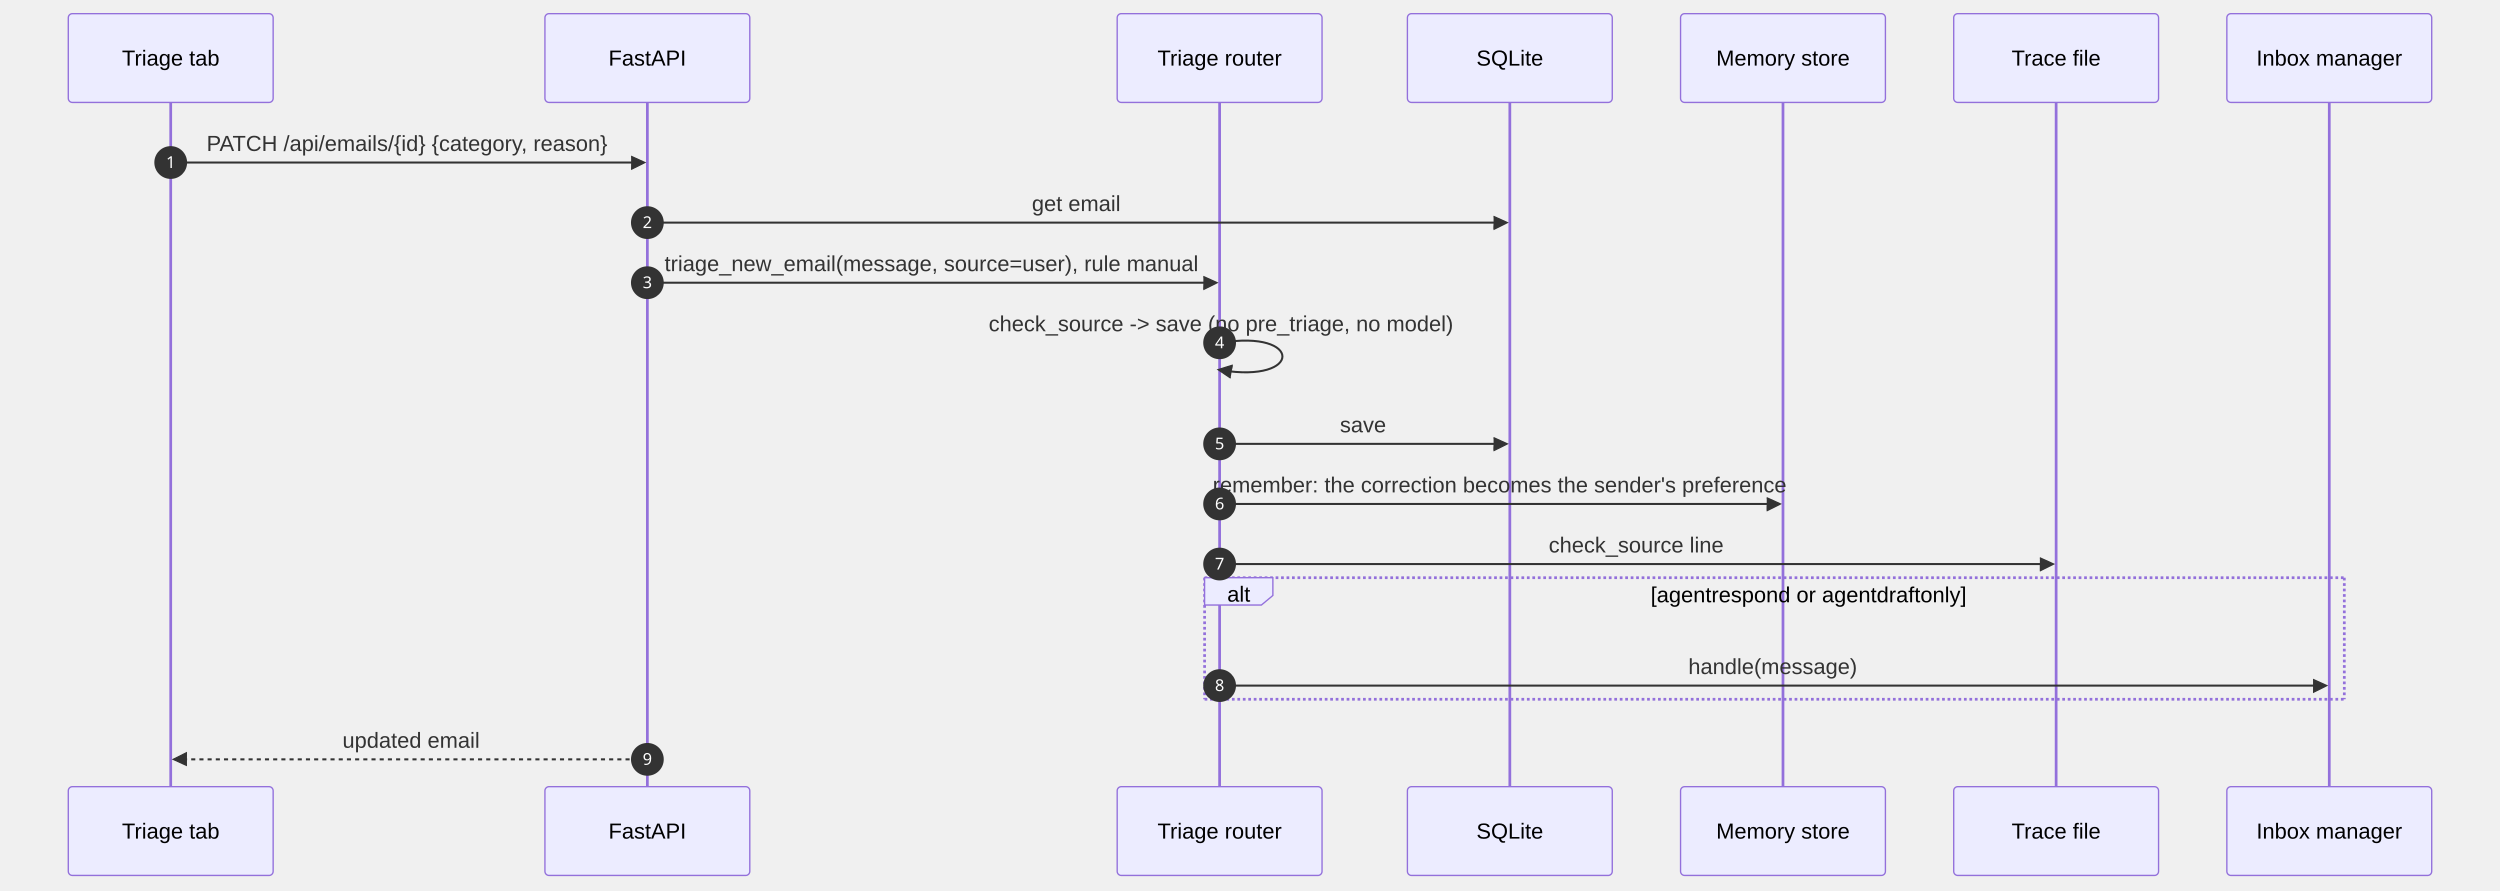
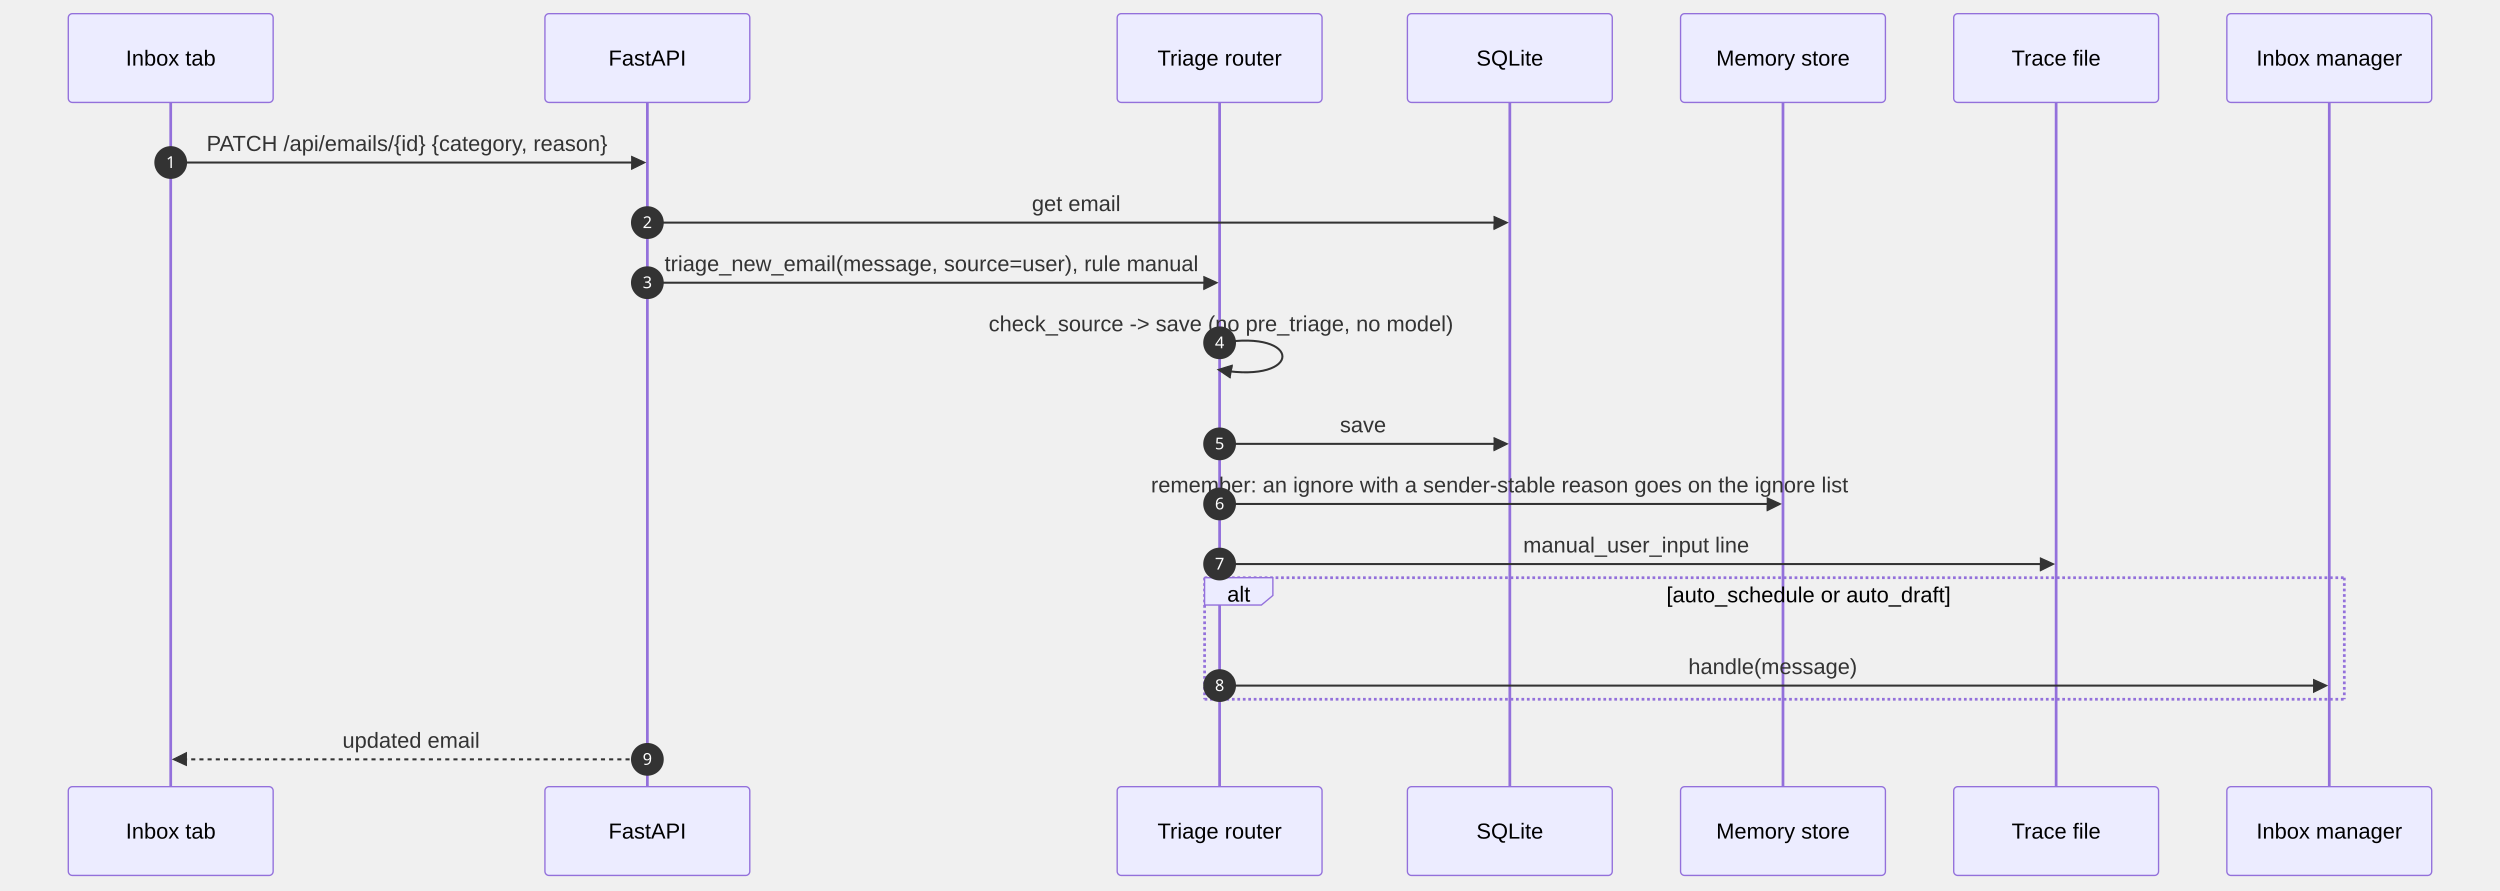
<svg xmlns="http://www.w3.org/2000/svg" id="my-svg" width="100%" style="max-width: 1830.5px; background-color: transparent;" viewBox="-50 -10 1830.5 652" role="graphics-document document" aria-roledescription="sequence">
  <g>
    <rect x="1580.5" y="566" fill="#eaeaea" stroke="#666" width="150" height="65" name="M" rx="3" ry="3" class="actor actor-bottom" />
    <text x="1655.5" y="598.5" dominant-baseline="central" alignment-baseline="central" class="actor actor-box" style="text-anchor: middle; font-size: 16px; font-weight: 400;">
      <tspan x="1655.5" dy="0">Inbox manager</tspan>
    </text>
  </g>
  <g>
    <rect x="1380.5" y="566" fill="#eaeaea" stroke="#666" width="150" height="65" name="T" rx="3" ry="3" class="actor actor-bottom" />
    <text x="1455.5" y="598.5" dominant-baseline="central" alignment-baseline="central" class="actor actor-box" style="text-anchor: middle; font-size: 16px; font-weight: 400;">
      <tspan x="1455.5" dy="0">Trace file</tspan>
    </text>
  </g>
  <g>
    <rect x="1180.5" y="566" fill="#eaeaea" stroke="#666" width="150" height="65" name="Mem" rx="3" ry="3" class="actor actor-bottom" />
    <text x="1255.5" y="598.5" dominant-baseline="central" alignment-baseline="central" class="actor actor-box" style="text-anchor: middle; font-size: 16px; font-weight: 400;">
      <tspan x="1255.5" dy="0">Memory store</tspan>
    </text>
  </g>
  <g>
    <rect x="980.5" y="566" fill="#eaeaea" stroke="#666" width="150" height="65" name="DB" rx="3" ry="3" class="actor actor-bottom" />
    <text x="1055.5" y="598.5" dominant-baseline="central" alignment-baseline="central" class="actor actor-box" style="text-anchor: middle; font-size: 16px; font-weight: 400;">
      <tspan x="1055.5" dy="0">SQLite</tspan>
    </text>
  </g>
  <g>
    <rect x="768" y="566" fill="#eaeaea" stroke="#666" width="150" height="65" name="R" rx="3" ry="3" class="actor actor-bottom" />
    <text x="843" y="598.5" dominant-baseline="central" alignment-baseline="central" class="actor actor-box" style="text-anchor: middle; font-size: 16px; font-weight: 400;">
      <tspan x="843" dy="0">Triage router</tspan>
    </text>
  </g>
  <g>
    <rect x="349" y="566" fill="#eaeaea" stroke="#666" width="150" height="65" name="API" rx="3" ry="3" class="actor actor-bottom" />
    <text x="424" y="598.5" dominant-baseline="central" alignment-baseline="central" class="actor actor-box" style="text-anchor: middle; font-size: 16px; font-weight: 400;">
      <tspan x="424" dy="0">FastAPI</tspan>
    </text>
  </g>
  <g>
    <rect x="0" y="566" fill="#eaeaea" stroke="#666" width="150" height="65" name="UI" rx="3" ry="3" class="actor actor-bottom" />
    <text x="75" y="598.5" dominant-baseline="central" alignment-baseline="central" class="actor actor-box" style="text-anchor: middle; font-size: 16px; font-weight: 400;">
-       <tspan x="75" dy="0">Triage tab</tspan>
+       <tspan x="75" dy="0">Inbox tab</tspan>
    </text>
  </g>
  <g>
    <line id="actor6" x1="1655.5" y1="65" x2="1655.5" y2="566" class="actor-line 200" stroke-width="0.5px" stroke="#999" name="M" data-et="life-line" data-id="M" />
    <g id="root-6" data-et="participant" data-type="participant" data-id="M">
      <rect x="1580.5" y="0" fill="#eaeaea" stroke="#666" width="150" height="65" name="M" rx="3" ry="3" class="actor actor-top" />
      <text x="1655.5" y="32.5" dominant-baseline="central" alignment-baseline="central" class="actor actor-box" style="text-anchor: middle; font-size: 16px; font-weight: 400;">
        <tspan x="1655.5" dy="0">Inbox manager</tspan>
      </text>
    </g>
  </g>
  <g>
    <line id="actor5" x1="1455.5" y1="65" x2="1455.5" y2="566" class="actor-line 200" stroke-width="0.5px" stroke="#999" name="T" data-et="life-line" data-id="T" />
    <g id="root-5" data-et="participant" data-type="participant" data-id="T">
      <rect x="1380.5" y="0" fill="#eaeaea" stroke="#666" width="150" height="65" name="T" rx="3" ry="3" class="actor actor-top" />
      <text x="1455.5" y="32.5" dominant-baseline="central" alignment-baseline="central" class="actor actor-box" style="text-anchor: middle; font-size: 16px; font-weight: 400;">
        <tspan x="1455.5" dy="0">Trace file</tspan>
      </text>
    </g>
  </g>
  <g>
    <line id="actor4" x1="1255.5" y1="65" x2="1255.5" y2="566" class="actor-line 200" stroke-width="0.5px" stroke="#999" name="Mem" data-et="life-line" data-id="Mem" />
    <g id="root-4" data-et="participant" data-type="participant" data-id="Mem">
      <rect x="1180.5" y="0" fill="#eaeaea" stroke="#666" width="150" height="65" name="Mem" rx="3" ry="3" class="actor actor-top" />
      <text x="1255.5" y="32.5" dominant-baseline="central" alignment-baseline="central" class="actor actor-box" style="text-anchor: middle; font-size: 16px; font-weight: 400;">
        <tspan x="1255.5" dy="0">Memory store</tspan>
      </text>
    </g>
  </g>
  <g>
    <line id="actor3" x1="1055.5" y1="65" x2="1055.5" y2="566" class="actor-line 200" stroke-width="0.5px" stroke="#999" name="DB" data-et="life-line" data-id="DB" />
    <g id="root-3" data-et="participant" data-type="participant" data-id="DB">
      <rect x="980.5" y="0" fill="#eaeaea" stroke="#666" width="150" height="65" name="DB" rx="3" ry="3" class="actor actor-top" />
      <text x="1055.5" y="32.5" dominant-baseline="central" alignment-baseline="central" class="actor actor-box" style="text-anchor: middle; font-size: 16px; font-weight: 400;">
        <tspan x="1055.5" dy="0">SQLite</tspan>
      </text>
    </g>
  </g>
  <g>
    <line id="actor2" x1="843" y1="65" x2="843" y2="566" class="actor-line 200" stroke-width="0.5px" stroke="#999" name="R" data-et="life-line" data-id="R" />
    <g id="root-2" data-et="participant" data-type="participant" data-id="R">
      <rect x="768" y="0" fill="#eaeaea" stroke="#666" width="150" height="65" name="R" rx="3" ry="3" class="actor actor-top" />
      <text x="843" y="32.5" dominant-baseline="central" alignment-baseline="central" class="actor actor-box" style="text-anchor: middle; font-size: 16px; font-weight: 400;">
        <tspan x="843" dy="0">Triage router</tspan>
      </text>
    </g>
  </g>
  <g>
    <line id="actor1" x1="424" y1="65" x2="424" y2="566" class="actor-line 200" stroke-width="0.5px" stroke="#999" name="API" data-et="life-line" data-id="API" />
    <g id="root-1" data-et="participant" data-type="participant" data-id="API">
      <rect x="349" y="0" fill="#eaeaea" stroke="#666" width="150" height="65" name="API" rx="3" ry="3" class="actor actor-top" />
      <text x="424" y="32.5" dominant-baseline="central" alignment-baseline="central" class="actor actor-box" style="text-anchor: middle; font-size: 16px; font-weight: 400;">
        <tspan x="424" dy="0">FastAPI</tspan>
      </text>
    </g>
  </g>
  <g>
    <line id="actor0" x1="75" y1="65" x2="75" y2="566" class="actor-line 200" stroke-width="0.5px" stroke="#999" name="UI" data-et="life-line" data-id="UI" />
    <g id="root-0" data-et="participant" data-type="participant" data-id="UI">
      <rect x="0" y="0" fill="#eaeaea" stroke="#666" width="150" height="65" name="UI" rx="3" ry="3" class="actor actor-top" />
      <text x="75" y="32.5" dominant-baseline="central" alignment-baseline="central" class="actor actor-box" style="text-anchor: middle; font-size: 16px; font-weight: 400;">
-         <tspan x="75" dy="0">Triage tab</tspan>
+         <tspan x="75" dy="0">Inbox tab</tspan>
      </text>
    </g>
  </g>
  <style>#my-svg{font-family:"trebuchet ms",verdana,arial,sans-serif;font-size:16px;fill:#333;}@keyframes edge-animation-frame{from{stroke-dashoffset:0;}}@keyframes dash{to{stroke-dashoffset:0;}}#my-svg .edge-animation-slow{stroke-dasharray:9,5!important;stroke-dashoffset:900;animation:dash 50s linear infinite;stroke-linecap:round;}#my-svg .edge-animation-fast{stroke-dasharray:9,5!important;stroke-dashoffset:900;animation:dash 20s linear infinite;stroke-linecap:round;}#my-svg .error-icon{fill:#552222;}#my-svg .error-text{fill:#552222;stroke:#552222;}#my-svg .edge-thickness-normal{stroke-width:1px;}#my-svg .edge-thickness-thick{stroke-width:3.5px;}#my-svg .edge-pattern-solid{stroke-dasharray:0;}#my-svg .edge-thickness-invisible{stroke-width:0;fill:none;}#my-svg .edge-pattern-dashed{stroke-dasharray:3;}#my-svg .edge-pattern-dotted{stroke-dasharray:2;}#my-svg .marker{fill:#333333;stroke:#333333;}#my-svg .marker.cross{stroke:#333333;}#my-svg svg{font-family:"trebuchet ms",verdana,arial,sans-serif;font-size:16px;}#my-svg p{margin:0;}#my-svg .actor{stroke:#9370DB;fill:#ECECFF;stroke-width:1;}#my-svg rect.actor.outer-path[data-look="neo"]{filter:drop-shadow(1px 2px 2px rgba(185, 185, 185, 1));}#my-svg rect.note[data-look="neo"]{stroke:#aaaa33;fill:#fff5ad;filter:drop-shadow(1px 2px 2px rgba(185, 185, 185, 1));}#my-svg text.actor&gt;tspan{fill:black;stroke:none;}#my-svg .actor-line{stroke:#9370DB;}#my-svg .innerArc{stroke-width:1.5;stroke-dasharray:none;}#my-svg .messageLine0{stroke-width:1.5;stroke-dasharray:none;stroke:#333;}#my-svg .messageLine1{stroke-width:1.5;stroke-dasharray:2,2;stroke:#333;}#my-svg [id$="-arrowhead"] path{fill:#333;stroke:#333;}#my-svg .sequenceNumber{fill:white;}#my-svg [id$="-sequencenumber"]{fill:#333;}#my-svg [id$="-crosshead"] path{fill:#333;stroke:#333;}#my-svg .messageText{fill:#333;stroke:none;}#my-svg .labelBox{stroke:#9370DB;fill:#ECECFF;filter:none;}#my-svg .labelText,#my-svg .labelText&gt;tspan{fill:black;stroke:none;}#my-svg .loopText,#my-svg .loopText&gt;tspan{fill:black;stroke:none;}#my-svg .sectionTitle,#my-svg .sectionTitle&gt;tspan{fill:black;stroke:none;}#my-svg .loopLine{stroke-width:2px;stroke-dasharray:2,2;stroke:#9370DB;fill:#9370DB;}#my-svg .note{stroke:#aaaa33;fill:#fff5ad;}#my-svg .noteText,#my-svg .noteText&gt;tspan{fill:black;stroke:none;font-weight:normal;}#my-svg .activation0{fill:#f4f4f4;stroke:#666;}#my-svg .activation1{fill:#f4f4f4;stroke:#666;}#my-svg .activation2{fill:#f4f4f4;stroke:#666;}#my-svg .actorPopupMenu{position:absolute;}#my-svg .actorPopupMenuPanel{position:absolute;fill:#ECECFF;box-shadow:0px 8px 16px 0px rgba(0,0,0,0.2);filter:drop-shadow(3px 5px 2px rgb(0 0 0 / 0.4));}#my-svg .actor-man circle,#my-svg line{fill:#ECECFF;stroke-width:2px;}#my-svg g rect.rect{filter:drop-shadow(1px 2px 2px rgba(185, 185, 185, 1));stroke:#9370DB;}#my-svg .node .neo-node{stroke:#9370DB;}#my-svg [data-look="neo"].node rect,#my-svg [data-look="neo"].cluster rect,#my-svg [data-look="neo"].node polygon{stroke:#9370DB;filter:drop-shadow(1px 2px 2px rgba(185, 185, 185, 1));}#my-svg [data-look="neo"].swimlane.cluster rect{filter:none;}#my-svg [data-look="neo"].node path{stroke:#9370DB;stroke-width:1px;}#my-svg [data-look="neo"].node .outer-path{filter:drop-shadow(1px 2px 2px rgba(185, 185, 185, 1));}#my-svg [data-look="neo"].node .neo-line path{stroke:#9370DB;filter:none;}#my-svg [data-look="neo"].node circle{stroke:#9370DB;filter:drop-shadow(1px 2px 2px rgba(185, 185, 185, 1));}#my-svg [data-look="neo"].node circle .state-start{fill:#000000;}#my-svg [data-look="neo"].icon-shape .icon{fill:#9370DB;filter:drop-shadow(1px 2px 2px rgba(185, 185, 185, 1));}#my-svg [data-look="neo"].icon-shape .icon-neo path{stroke:#9370DB;filter:drop-shadow(1px 2px 2px rgba(185, 185, 185, 1));}#my-svg :root{--mermaid-font-family:"trebuchet ms",verdana,arial,sans-serif;}</style>
  <g />
  <defs>
    <symbol id="my-svg-computer" width="24" height="24">
      <path transform="scale(.5)" d="M2 2v13h20v-13h-20zm18 11h-16v-9h16v9zm-10.228 6l.466-1h3.524l.467 1h-4.457zm14.228 3h-24l2-6h2.104l-1.33 4h18.45l-1.297-4h2.073l2 6zm-5-10h-14v-7h14v7z" />
    </symbol>
  </defs>
  <defs>
    <symbol id="my-svg-database" fill-rule="evenodd" clip-rule="evenodd">
      <path transform="scale(.5)" d="M12.258.001l.256.004.255.005.253.008.251.01.249.012.247.015.246.016.242.019.241.02.239.023.236.024.233.027.231.028.229.031.225.032.223.034.22.036.217.038.214.04.211.041.208.043.205.045.201.046.198.048.194.05.191.051.187.053.183.054.18.056.175.057.172.059.168.06.163.061.16.063.155.064.15.066.074.033.073.033.071.034.07.034.069.035.068.035.067.035.066.035.064.036.064.036.062.036.06.036.06.037.058.037.058.037.055.038.055.038.053.038.052.038.051.039.05.039.048.039.047.039.045.04.044.04.043.04.041.04.04.041.039.041.037.041.036.041.034.041.033.042.032.042.03.042.029.042.027.042.026.043.024.043.023.043.021.043.02.043.018.044.017.043.015.044.013.044.012.044.011.045.009.044.007.045.006.045.004.045.002.045.001.045v17l-.001.045-.002.045-.004.045-.006.045-.007.045-.009.044-.011.045-.012.044-.013.044-.015.044-.017.043-.018.044-.02.043-.021.043-.023.043-.024.043-.026.043-.027.042-.029.042-.03.042-.032.042-.033.042-.034.041-.036.041-.037.041-.039.041-.04.041-.041.04-.043.04-.044.04-.045.04-.047.039-.048.039-.05.039-.051.039-.052.038-.053.038-.055.038-.055.038-.058.037-.058.037-.06.037-.06.036-.062.036-.064.036-.064.036-.066.035-.067.035-.068.035-.069.035-.07.034-.071.034-.073.033-.074.033-.15.066-.155.064-.16.063-.163.061-.168.06-.172.059-.175.057-.18.056-.183.054-.187.053-.191.051-.194.05-.198.048-.201.046-.205.045-.208.043-.211.041-.214.04-.217.038-.22.036-.223.034-.225.032-.229.031-.231.028-.233.027-.236.024-.239.023-.241.02-.242.019-.246.016-.247.015-.249.012-.251.01-.253.008-.255.005-.256.004-.258.001-.258-.001-.256-.004-.255-.005-.253-.008-.251-.01-.249-.012-.247-.015-.245-.016-.243-.019-.241-.02-.238-.023-.236-.024-.234-.027-.231-.028-.228-.031-.226-.032-.223-.034-.22-.036-.217-.038-.214-.04-.211-.041-.208-.043-.204-.045-.201-.046-.198-.048-.195-.05-.19-.051-.187-.053-.184-.054-.179-.056-.176-.057-.172-.059-.167-.06-.164-.061-.159-.063-.155-.064-.151-.066-.074-.033-.072-.033-.072-.034-.07-.034-.069-.035-.068-.035-.067-.035-.066-.035-.064-.036-.063-.036-.062-.036-.061-.036-.06-.037-.058-.037-.057-.037-.056-.038-.055-.038-.053-.038-.052-.038-.051-.039-.049-.039-.049-.039-.046-.039-.046-.04-.044-.04-.043-.04-.041-.04-.04-.041-.039-.041-.037-.041-.036-.041-.034-.041-.033-.042-.032-.042-.03-.042-.029-.042-.027-.042-.026-.043-.024-.043-.023-.043-.021-.043-.02-.043-.018-.044-.017-.043-.015-.044-.013-.044-.012-.044-.011-.045-.009-.044-.007-.045-.006-.045-.004-.045-.002-.045-.001-.045v-17l.001-.045.002-.045.004-.045.006-.045.007-.045.009-.044.011-.045.012-.044.013-.044.015-.044.017-.043.018-.044.02-.043.021-.043.023-.043.024-.043.026-.043.027-.042.029-.042.03-.042.032-.042.033-.042.034-.041.036-.041.037-.041.039-.041.04-.041.041-.04.043-.04.044-.04.046-.04.046-.039.049-.039.049-.039.051-.039.052-.038.053-.038.055-.038.056-.038.057-.037.058-.037.06-.037.061-.036.062-.036.063-.036.064-.036.066-.035.067-.035.068-.035.069-.035.07-.034.072-.034.072-.033.074-.033.151-.066.155-.064.159-.063.164-.061.167-.06.172-.059.176-.057.179-.056.184-.054.187-.053.19-.051.195-.05.198-.048.201-.046.204-.045.208-.043.211-.041.214-.04.217-.038.22-.036.223-.034.226-.032.228-.031.231-.028.234-.027.236-.024.238-.023.241-.02.243-.019.245-.016.247-.015.249-.012.251-.01.253-.008.255-.005.256-.004.258-.001.258.001zm-9.258 20.499v.01l.001.021.003.021.004.022.005.021.006.022.007.022.009.023.01.022.011.023.012.023.013.023.015.023.016.024.017.023.018.024.019.024.021.024.022.025.023.024.024.025.052.049.056.05.061.051.066.051.07.051.075.051.079.052.084.052.088.052.092.052.097.052.102.051.105.052.11.052.114.051.119.051.123.051.127.05.131.05.135.05.139.048.144.049.147.047.152.047.155.047.16.045.163.045.167.043.171.043.176.041.178.041.183.039.187.039.19.037.194.035.197.035.202.033.204.031.209.03.212.029.216.027.219.025.222.024.226.021.23.02.233.018.236.016.24.015.243.012.246.01.249.008.253.005.256.004.259.001.26-.001.257-.004.254-.005.25-.008.247-.011.244-.012.241-.014.237-.016.233-.018.231-.021.226-.021.224-.024.22-.026.216-.027.212-.028.21-.031.205-.031.202-.034.198-.034.194-.036.191-.037.187-.039.183-.04.179-.04.175-.042.172-.043.168-.044.163-.045.16-.046.155-.046.152-.047.148-.048.143-.049.139-.049.136-.05.131-.05.126-.05.123-.051.118-.052.114-.051.11-.052.106-.052.101-.052.096-.052.092-.052.088-.053.083-.051.079-.052.074-.052.07-.051.065-.051.06-.051.056-.05.051-.05.023-.024.023-.025.021-.024.02-.024.019-.024.018-.024.017-.024.015-.023.014-.024.013-.023.012-.023.01-.023.01-.022.008-.022.006-.022.006-.022.004-.022.004-.021.001-.021.001-.021v-4.127l-.077.055-.08.053-.083.054-.085.053-.087.052-.09.052-.093.051-.095.05-.097.05-.1.049-.102.049-.105.048-.106.047-.109.047-.111.046-.114.045-.115.045-.118.044-.12.043-.122.042-.124.042-.126.041-.128.04-.13.04-.132.038-.134.038-.135.037-.138.037-.139.035-.142.035-.143.034-.144.033-.147.032-.148.031-.15.03-.151.03-.153.029-.154.027-.156.027-.158.026-.159.025-.161.024-.162.023-.163.022-.165.021-.166.02-.167.019-.169.018-.169.017-.171.016-.173.015-.173.014-.175.013-.175.012-.177.011-.178.01-.179.008-.179.008-.181.006-.182.005-.182.004-.184.003-.184.002h-.37l-.184-.002-.184-.003-.182-.004-.182-.005-.181-.006-.179-.008-.179-.008-.178-.01-.176-.011-.176-.012-.175-.013-.173-.014-.172-.015-.171-.016-.17-.017-.169-.018-.167-.019-.166-.02-.165-.021-.163-.022-.162-.023-.161-.024-.159-.025-.157-.026-.156-.027-.155-.027-.153-.029-.151-.03-.15-.03-.148-.031-.146-.032-.145-.033-.143-.034-.141-.035-.14-.035-.137-.037-.136-.037-.134-.038-.132-.038-.13-.04-.128-.04-.126-.041-.124-.042-.122-.042-.12-.044-.117-.043-.116-.045-.113-.045-.112-.046-.109-.047-.106-.047-.105-.048-.102-.049-.1-.049-.097-.05-.095-.05-.093-.052-.09-.051-.087-.052-.085-.053-.083-.054-.08-.054-.077-.054v4.127zm0-5.654v.011l.001.021.003.021.004.021.005.022.006.022.007.022.009.022.01.022.011.023.012.023.013.023.015.024.016.023.017.024.018.024.019.024.021.024.022.024.023.025.024.024.052.05.056.05.061.05.066.051.07.051.075.052.079.051.084.052.088.052.092.052.097.052.102.052.105.052.11.051.114.051.119.052.123.05.127.051.131.05.135.049.139.049.144.048.147.048.152.047.155.046.16.045.163.045.167.044.171.042.176.042.178.04.183.04.187.038.19.037.194.036.197.034.202.033.204.032.209.03.212.028.216.027.219.025.222.024.226.022.23.02.233.018.236.016.24.014.243.012.246.01.249.008.253.006.256.003.259.001.26-.001.257-.003.254-.006.25-.008.247-.01.244-.012.241-.015.237-.016.233-.018.231-.02.226-.022.224-.024.22-.025.216-.027.212-.029.21-.03.205-.032.202-.033.198-.035.194-.036.191-.037.187-.039.183-.039.179-.041.175-.042.172-.043.168-.044.163-.045.16-.045.155-.047.152-.047.148-.048.143-.048.139-.05.136-.049.131-.05.126-.051.123-.051.118-.051.114-.052.11-.052.106-.052.101-.052.096-.052.092-.052.088-.052.083-.052.079-.052.074-.051.07-.052.065-.051.06-.05.056-.051.051-.049.023-.025.023-.024.021-.025.02-.024.019-.024.018-.024.017-.024.015-.023.014-.023.013-.024.012-.022.01-.023.01-.023.008-.022.006-.022.006-.022.004-.021.004-.022.001-.021.001-.021v-4.139l-.077.054-.08.054-.083.054-.085.052-.087.053-.09.051-.093.051-.095.051-.097.05-.1.049-.102.049-.105.048-.106.047-.109.047-.111.046-.114.045-.115.044-.118.044-.12.044-.122.042-.124.042-.126.041-.128.04-.13.039-.132.039-.134.038-.135.037-.138.036-.139.036-.142.035-.143.033-.144.033-.147.033-.148.031-.15.03-.151.03-.153.028-.154.028-.156.027-.158.026-.159.025-.161.024-.162.023-.163.022-.165.021-.166.02-.167.019-.169.018-.169.017-.171.016-.173.015-.173.014-.175.013-.175.012-.177.011-.178.009-.179.009-.179.007-.181.007-.182.005-.182.004-.184.003-.184.002h-.37l-.184-.002-.184-.003-.182-.004-.182-.005-.181-.007-.179-.007-.179-.009-.178-.009-.176-.011-.176-.012-.175-.013-.173-.014-.172-.015-.171-.016-.17-.017-.169-.018-.167-.019-.166-.02-.165-.021-.163-.022-.162-.023-.161-.024-.159-.025-.157-.026-.156-.027-.155-.028-.153-.028-.151-.03-.15-.03-.148-.031-.146-.033-.145-.033-.143-.033-.141-.035-.14-.036-.137-.036-.136-.037-.134-.038-.132-.039-.13-.039-.128-.04-.126-.041-.124-.042-.122-.043-.12-.043-.117-.044-.116-.044-.113-.046-.112-.046-.109-.046-.106-.047-.105-.048-.102-.049-.1-.049-.097-.05-.095-.051-.093-.051-.09-.051-.087-.053-.085-.052-.083-.054-.08-.054-.077-.054v4.139zm0-5.666v.011l.001.02.003.022.004.021.005.022.006.021.007.022.009.023.01.022.011.023.012.023.013.023.015.023.016.024.017.024.018.023.019.024.021.025.022.024.023.024.024.025.052.05.056.05.061.05.066.051.07.051.075.052.079.051.084.052.088.052.092.052.097.052.102.052.105.051.11.052.114.051.119.051.123.051.127.05.131.05.135.05.139.049.144.048.147.048.152.047.155.046.16.045.163.045.167.043.171.043.176.042.178.04.183.04.187.038.19.037.194.036.197.034.202.033.204.032.209.03.212.028.216.027.219.025.222.024.226.021.23.02.233.018.236.017.24.014.243.012.246.01.249.008.253.006.256.003.259.001.26-.001.257-.003.254-.006.25-.008.247-.01.244-.013.241-.014.237-.016.233-.018.231-.02.226-.022.224-.024.22-.025.216-.027.212-.029.21-.03.205-.032.202-.033.198-.035.194-.036.191-.037.187-.039.183-.039.179-.041.175-.042.172-.043.168-.044.163-.045.16-.045.155-.047.152-.047.148-.048.143-.049.139-.049.136-.049.131-.051.126-.05.123-.051.118-.052.114-.051.11-.052.106-.052.101-.052.096-.052.092-.052.088-.052.083-.052.079-.052.074-.052.07-.051.065-.051.06-.051.056-.05.051-.049.023-.025.023-.025.021-.024.02-.024.019-.024.018-.024.017-.024.015-.023.014-.024.013-.023.012-.023.01-.022.01-.023.008-.022.006-.022.006-.022.004-.022.004-.021.001-.021.001-.021v-4.153l-.077.054-.08.054-.083.053-.085.053-.087.053-.09.051-.093.051-.095.051-.097.05-.1.049-.102.048-.105.048-.106.048-.109.046-.111.046-.114.046-.115.044-.118.044-.12.043-.122.043-.124.042-.126.041-.128.04-.13.039-.132.039-.134.038-.135.037-.138.036-.139.036-.142.034-.143.034-.144.033-.147.032-.148.032-.15.03-.151.03-.153.028-.154.028-.156.027-.158.026-.159.024-.161.024-.162.023-.163.023-.165.021-.166.02-.167.019-.169.018-.169.017-.171.016-.173.015-.173.014-.175.013-.175.012-.177.01-.178.01-.179.009-.179.007-.181.006-.182.006-.182.004-.184.003-.184.001-.185.001-.185-.001-.184-.001-.184-.003-.182-.004-.182-.006-.181-.006-.179-.007-.179-.009-.178-.01-.176-.01-.176-.012-.175-.013-.173-.014-.172-.015-.171-.016-.17-.017-.169-.018-.167-.019-.166-.02-.165-.021-.163-.023-.162-.023-.161-.024-.159-.024-.157-.026-.156-.027-.155-.028-.153-.028-.151-.03-.15-.03-.148-.032-.146-.032-.145-.033-.143-.034-.141-.034-.14-.036-.137-.036-.136-.037-.134-.038-.132-.039-.13-.039-.128-.041-.126-.041-.124-.041-.122-.043-.12-.043-.117-.044-.116-.044-.113-.046-.112-.046-.109-.046-.106-.048-.105-.048-.102-.048-.1-.05-.097-.049-.095-.051-.093-.051-.09-.052-.087-.052-.085-.053-.083-.053-.08-.054-.077-.054v4.153zm8.74-8.179l-.257.004-.254.005-.25.008-.247.011-.244.012-.241.014-.237.016-.233.018-.231.021-.226.022-.224.023-.22.026-.216.027-.212.028-.21.031-.205.032-.202.033-.198.034-.194.036-.191.038-.187.038-.183.04-.179.041-.175.042-.172.043-.168.043-.163.045-.16.046-.155.046-.152.048-.148.048-.143.048-.139.049-.136.05-.131.05-.126.051-.123.051-.118.051-.114.052-.11.052-.106.052-.101.052-.096.052-.092.052-.088.052-.083.052-.079.052-.074.051-.07.052-.065.051-.06.05-.056.05-.051.05-.023.025-.023.024-.021.024-.02.025-.019.024-.018.024-.017.023-.015.024-.014.023-.013.023-.012.023-.01.023-.01.022-.008.022-.006.023-.006.021-.004.022-.004.021-.001.021-.001.021.001.021.001.021.004.021.004.022.006.021.006.023.008.022.01.022.01.023.012.023.013.023.014.023.015.024.017.023.018.024.019.024.02.025.021.024.023.024.023.025.051.05.056.05.06.05.065.051.07.052.074.051.079.052.083.052.088.052.092.052.096.052.101.052.106.052.11.052.114.052.118.051.123.051.126.051.131.05.136.05.139.049.143.048.148.048.152.048.155.046.16.046.163.045.168.043.172.043.175.042.179.041.183.04.187.038.191.038.194.036.198.034.202.033.205.032.21.031.212.028.216.027.22.026.224.023.226.022.231.021.233.018.237.016.241.014.244.012.247.011.25.008.254.005.257.004.26.001.26-.001.257-.004.254-.005.25-.008.247-.011.244-.012.241-.014.237-.016.233-.018.231-.021.226-.022.224-.023.22-.026.216-.027.212-.028.21-.031.205-.032.202-.033.198-.034.194-.036.191-.038.187-.038.183-.04.179-.041.175-.042.172-.043.168-.043.163-.045.16-.046.155-.046.152-.048.148-.048.143-.048.139-.049.136-.05.131-.05.126-.051.123-.051.118-.051.114-.052.11-.052.106-.052.101-.052.096-.052.092-.052.088-.052.083-.052.079-.052.074-.051.07-.052.065-.051.06-.05.056-.05.051-.05.023-.025.023-.024.021-.024.02-.025.019-.024.018-.024.017-.023.015-.024.014-.023.013-.023.012-.023.01-.023.01-.022.008-.022.006-.023.006-.021.004-.022.004-.021.001-.021.001-.021-.001-.021-.001-.021-.004-.021-.004-.022-.006-.021-.006-.023-.008-.022-.01-.022-.01-.023-.012-.023-.013-.023-.014-.023-.015-.024-.017-.023-.018-.024-.019-.024-.02-.025-.021-.024-.023-.024-.023-.025-.051-.05-.056-.05-.06-.05-.065-.051-.07-.052-.074-.051-.079-.052-.083-.052-.088-.052-.092-.052-.096-.052-.101-.052-.106-.052-.11-.052-.114-.052-.118-.051-.123-.051-.126-.051-.131-.05-.136-.05-.139-.049-.143-.048-.148-.048-.152-.048-.155-.046-.16-.046-.163-.045-.168-.043-.172-.043-.175-.042-.179-.041-.183-.04-.187-.038-.191-.038-.194-.036-.198-.034-.202-.033-.205-.032-.21-.031-.212-.028-.216-.027-.22-.026-.224-.023-.226-.022-.231-.021-.233-.018-.237-.016-.241-.014-.244-.012-.247-.011-.25-.008-.254-.005-.257-.004-.26-.001-.26.001z" />
    </symbol>
  </defs>
  <defs>
    <symbol id="my-svg-clock" width="24" height="24">
      <path transform="scale(.5)" d="M12 2c5.514 0 10 4.486 10 10s-4.486 10-10 10-10-4.486-10-10 4.486-10 10-10zm0-2c-6.627 0-12 5.373-12 12s5.373 12 12 12 12-5.373 12-12-5.373-12-12-12zm5.848 12.459c.202.038.202.333.001.372-1.907.361-6.045 1.111-6.547 1.111-.719 0-1.301-.582-1.301-1.301 0-.512.77-5.447 1.125-7.445.034-.192.312-.181.343.014l.985 6.238 5.394 1.011z" />
    </symbol>
  </defs>
  <defs>
    <marker id="my-svg-arrowhead" refX="7.9" refY="5" markerUnits="userSpaceOnUse" markerWidth="12" markerHeight="12" orient="auto-start-reverse">
      <path d="M -1 0 L 10 5 L 0 10 z" />
    </marker>
  </defs>
  <defs>
    <marker id="my-svg-crosshead" markerWidth="15" markerHeight="8" orient="auto" refX="4" refY="4.5">
      <path fill="none" stroke="#000000" stroke-width="1pt" d="M 1,2 L 6,7 M 6,2 L 1,7" style="stroke-dasharray: 0, 0;" />
    </marker>
  </defs>
  <defs>
    <marker id="my-svg-filled-head" refX="15.5" refY="7" markerWidth="20" markerHeight="28" orient="auto">
      <path d="M 18,7 L9,13 L14,7 L9,1 Z" />
    </marker>
  </defs>
  <defs>
    <marker id="my-svg-sequencenumber" refX="15" refY="15" markerWidth="60" markerHeight="40" orient="auto">
      <circle cx="15" cy="15" r="6" />
    </marker>
  </defs>
  <defs>
    <marker id="my-svg-solidTopArrowHead" refX="7.9" refY="7.25" markerUnits="userSpaceOnUse" markerWidth="12" markerHeight="12" orient="auto-start-reverse">
      <path d="M 0 0 L 10 8 L 0 8 z" />
    </marker>
  </defs>
  <defs>
    <marker id="my-svg-solidBottomArrowHead" refX="7.9" refY="0.75" markerUnits="userSpaceOnUse" markerWidth="12" markerHeight="12" orient="auto-start-reverse">
      <path d="M 0 0 L 10 0 L 0 8 z" />
    </marker>
  </defs>
  <defs>
    <marker id="my-svg-stickTopArrowHead" refX="7.5" refY="7" markerUnits="userSpaceOnUse" markerWidth="12" markerHeight="12" orient="auto-start-reverse">
      <path d="M 0 0 L 7 7" stroke="black" stroke-width="1.5" fill="none" />
    </marker>
  </defs>
  <defs>
    <marker id="my-svg-stickBottomArrowHead" refX="7.5" refY="0" markerUnits="userSpaceOnUse" markerWidth="12" markerHeight="12" orient="auto-start-reverse">
      <path d="M 0 7 L 7 0" stroke="black" stroke-width="1.5" fill="none" />
    </marker>
  </defs>
  <g data-et="control-structure" data-id="i10">
    <line x1="832" y1="413" x2="1666.5" y2="413" class="loopLine" />
    <line x1="1666.5" y1="413" x2="1666.5" y2="502" class="loopLine" />
    <line x1="832" y1="502" x2="1666.5" y2="502" class="loopLine" />
    <line x1="832" y1="413" x2="832" y2="502" class="loopLine" />
    <polygon points="832,413 882,413 882,426 873.6,433 832,433" class="labelBox" />
    <text x="857" y="426" text-anchor="middle" dominant-baseline="middle" alignment-baseline="middle" class="labelText" style="font-size: 16px; font-weight: 400;">alt</text>
    <text x="1274.25" y="431" text-anchor="middle" class="loopText" style="font-size: 16px; font-weight: 400;">
-       <tspan x="1274.25">[agentrespond or agentdraftonly]</tspan>
+       <tspan x="1274.25">[auto_schedule or auto_draft]</tspan>
    </text>
  </g>
  <text x="248" y="80" text-anchor="middle" dominant-baseline="middle" alignment-baseline="middle" class="messageText" dy="1em" style="font-size: 16px; font-weight: 400;">PATCH /api/emails/{id} {category, reason}</text>
  <line x1="82" y1="109" x2="420" y2="109" class="messageLine0" data-et="message" data-id="i1" data-from="UI" data-to="API" stroke-width="2" stroke="none" marker-end="url(#my-svg-arrowhead)" style="fill: none;" />
  <line x1="75" y1="109" x2="75" y2="109" stroke-width="0" marker-start="url(#my-svg-sequencenumber)" />
  <text x="75" y="113" font-family="sans-serif" font-size="12px" text-anchor="middle" class="sequenceNumber">1</text>
  <text x="738" y="124" text-anchor="middle" dominant-baseline="middle" alignment-baseline="middle" class="messageText" dy="1em" style="font-size: 16px; font-weight: 400;">get email</text>
  <line x1="431" y1="153" x2="1051.5" y2="153" class="messageLine0" data-et="message" data-id="i2" data-from="API" data-to="DB" stroke-width="2" stroke="none" marker-end="url(#my-svg-arrowhead)" style="fill: none;" />
  <line x1="424" y1="153" x2="424" y2="153" stroke-width="0" marker-start="url(#my-svg-sequencenumber)" />
  <text x="424" y="157" font-family="sans-serif" font-size="12px" text-anchor="middle" class="sequenceNumber">2</text>
  <text x="632" y="168" text-anchor="middle" dominant-baseline="middle" alignment-baseline="middle" class="messageText" dy="1em" style="font-size: 16px; font-weight: 400;">triage_new_email(message, source=user), rule manual</text>
  <line x1="431" y1="197" x2="839" y2="197" class="messageLine0" data-et="message" data-id="i3" data-from="API" data-to="R" stroke-width="2" stroke="none" marker-end="url(#my-svg-arrowhead)" style="fill: none;" />
  <line x1="424" y1="197" x2="424" y2="197" stroke-width="0" marker-start="url(#my-svg-sequencenumber)" />
  <text x="424" y="201" font-family="sans-serif" font-size="12px" text-anchor="middle" class="sequenceNumber">3</text>
  <text x="844" y="212" text-anchor="middle" dominant-baseline="middle" alignment-baseline="middle" class="messageText" dy="1em" style="font-size: 16px; font-weight: 400;">check_source -&gt; save (no pre_triage, no model)</text>
  <path d="M 844,241 C 904,231 904,271 844,261" class="messageLine0" data-et="message" data-id="i4" data-from="R" data-to="R" stroke-width="2" stroke="none" marker-end="url(#my-svg-arrowhead)" x1="850" style="fill: none;" />
  <line x1="843" y1="241" x2="843" y2="241" stroke-width="0" marker-start="url(#my-svg-sequencenumber)" />
  <text x="843" y="245" font-family="sans-serif" font-size="12px" text-anchor="middle" class="sequenceNumber">4</text>
  <text x="948" y="286" text-anchor="middle" dominant-baseline="middle" alignment-baseline="middle" class="messageText" dy="1em" style="font-size: 16px; font-weight: 400;">save</text>
  <line x1="850" y1="315" x2="1051.5" y2="315" class="messageLine0" data-et="message" data-id="i5" data-from="R" data-to="DB" stroke-width="2" stroke="none" marker-end="url(#my-svg-arrowhead)" style="fill: none;" />
  <line x1="843" y1="315" x2="843" y2="315" stroke-width="0" marker-start="url(#my-svg-sequencenumber)" />
  <text x="843" y="319" font-family="sans-serif" font-size="12px" text-anchor="middle" class="sequenceNumber">5</text>
-   <text x="1048" y="330" text-anchor="middle" dominant-baseline="middle" alignment-baseline="middle" class="messageText" dy="1em" style="font-size: 16px; font-weight: 400;">remember: the correction becomes the sender's preference</text>
+   <text x="1048" y="330" text-anchor="middle" dominant-baseline="middle" alignment-baseline="middle" class="messageText" dy="1em" style="font-size: 16px; font-weight: 400;">remember: an ignore with a sender-stable reason goes on the ignore list</text>
  <line x1="850" y1="359" x2="1251.5" y2="359" class="messageLine0" data-et="message" data-id="i6" data-from="R" data-to="Mem" stroke-width="2" stroke="none" marker-end="url(#my-svg-arrowhead)" style="fill: none;" />
  <line x1="843" y1="359" x2="843" y2="359" stroke-width="0" marker-start="url(#my-svg-sequencenumber)" />
  <text x="843" y="363" font-family="sans-serif" font-size="12px" text-anchor="middle" class="sequenceNumber">6</text>
-   <text x="1148" y="374" text-anchor="middle" dominant-baseline="middle" alignment-baseline="middle" class="messageText" dy="1em" style="font-size: 16px; font-weight: 400;">check_source line</text>
+   <text x="1148" y="374" text-anchor="middle" dominant-baseline="middle" alignment-baseline="middle" class="messageText" dy="1em" style="font-size: 16px; font-weight: 400;">manual_user_input line</text>
  <line x1="850" y1="403" x2="1451.5" y2="403" class="messageLine0" data-et="message" data-id="i7" data-from="R" data-to="T" stroke-width="2" stroke="none" marker-end="url(#my-svg-arrowhead)" style="fill: none;" />
  <line x1="843" y1="403" x2="843" y2="403" stroke-width="0" marker-start="url(#my-svg-sequencenumber)" />
  <text x="843" y="407" font-family="sans-serif" font-size="12px" text-anchor="middle" class="sequenceNumber">7</text>
  <text x="1248" y="463" text-anchor="middle" dominant-baseline="middle" alignment-baseline="middle" class="messageText" dy="1em" style="font-size: 16px; font-weight: 400;">handle(message)</text>
  <line x1="850" y1="492" x2="1651.5" y2="492" class="messageLine0" data-et="message" data-id="i9" data-from="R" data-to="M" stroke-width="2" stroke="none" marker-end="url(#my-svg-arrowhead)" style="fill: none;" />
  <line x1="843" y1="492" x2="843" y2="492" stroke-width="0" marker-start="url(#my-svg-sequencenumber)" />
  <text x="843" y="496" font-family="sans-serif" font-size="12px" text-anchor="middle" class="sequenceNumber">8</text>
  <text x="251" y="517" text-anchor="middle" dominant-baseline="middle" alignment-baseline="middle" class="messageText" dy="1em" style="font-size: 16px; font-weight: 400;">updated email</text>
  <line x1="429" y1="546" x2="79" y2="546" class="messageLine1" data-et="message" data-id="i11" data-from="API" data-to="UI" stroke-width="2" stroke="none" marker-end="url(#my-svg-arrowhead)" style="stroke-dasharray: 3, 3; fill: none;" />
  <line x1="424" y1="546" x2="424" y2="546" stroke-width="0" marker-start="url(#my-svg-sequencenumber)" />
  <text x="424" y="550" font-family="sans-serif" font-size="12px" text-anchor="middle" class="sequenceNumber">9</text>
</svg>
